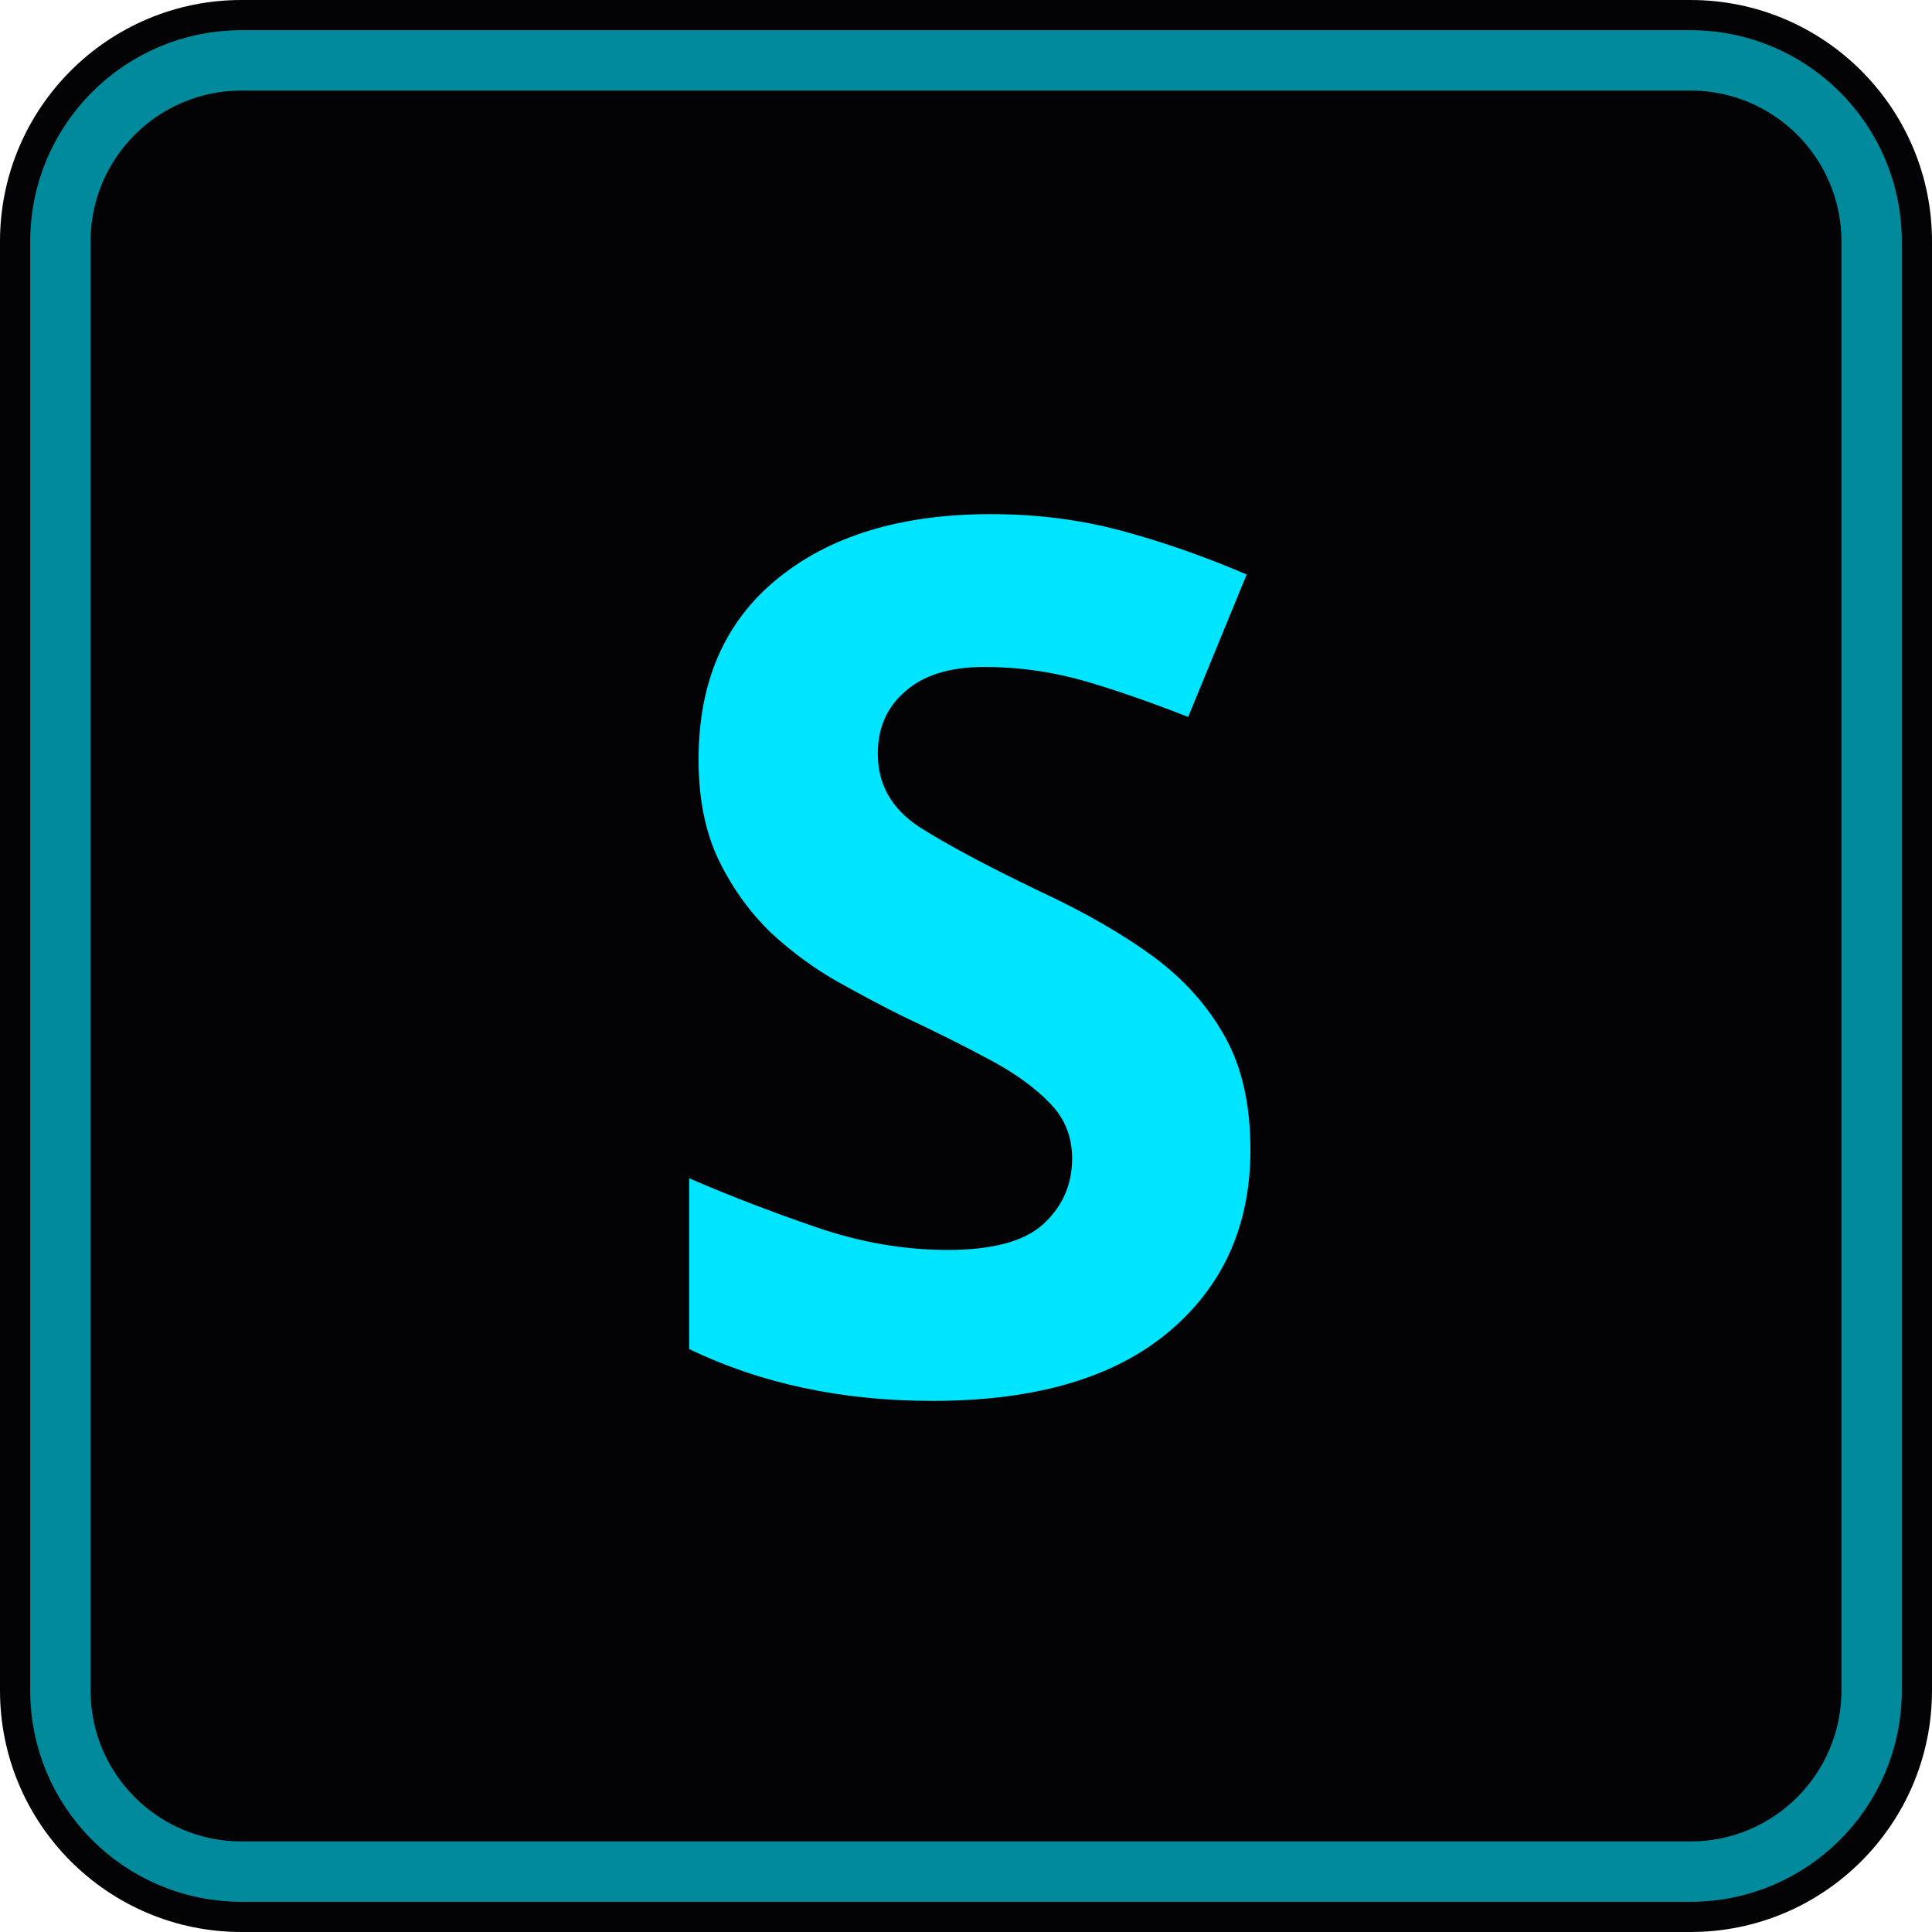
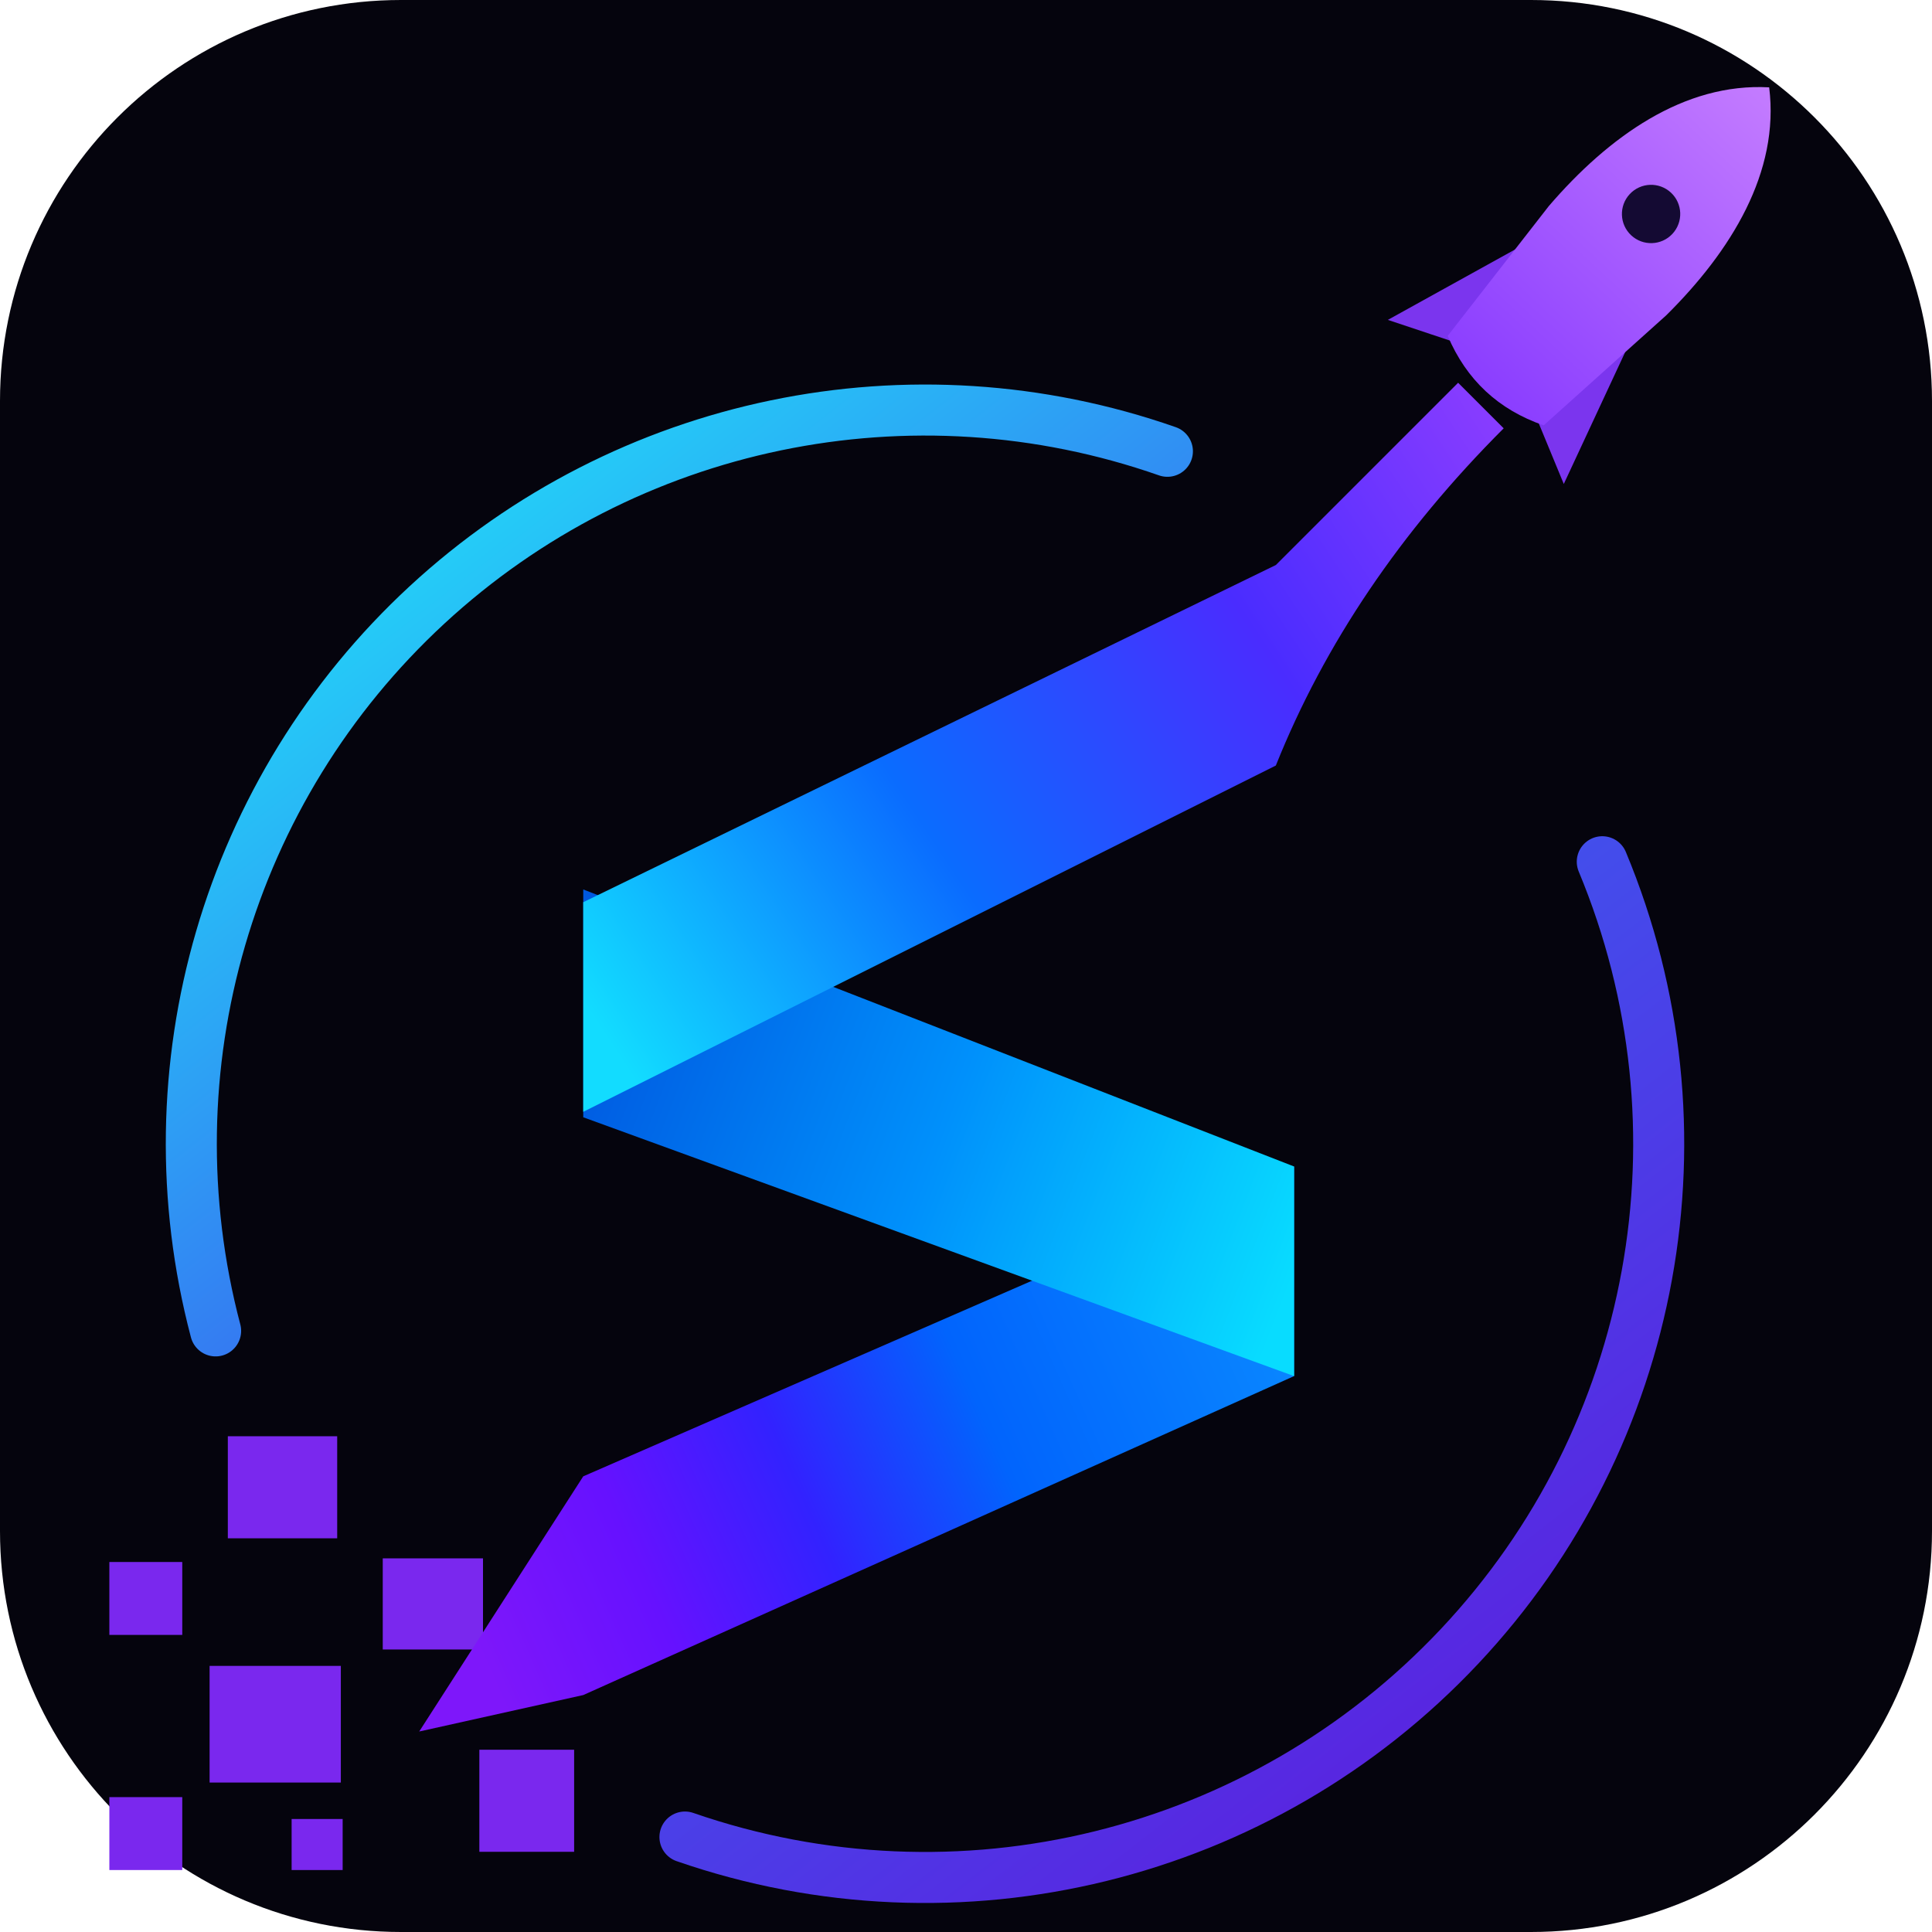
- <svg xmlns="http://www.w3.org/2000/svg" viewBox="0 0 32 32">
-   <rect width="32" height="32" rx="4" fill="#030305" />
-   <rect x="1" y="1" width="30" height="30" rx="3" fill="none" stroke="#00e5ff" stroke-width="1" opacity="0.6" />
-   <text x="16" y="23" text-anchor="middle" font-family="sans-serif" font-weight="800" font-size="20" fill="#00e5ff">S</text>
+ <svg xmlns="http://www.w3.org/2000/svg" viewBox="4 38 106 106">
+   <defs>
+     <linearGradient id="fRing" x1="22" y1="68" x2="78" y2="140" gradientUnits="userSpaceOnUse">
+       <stop offset="0" stop-color="#22d8f8" />
+       <stop offset=".45" stop-color="#3a5ff0" />
+       <stop offset="1" stop-color="#5a22e0" />
+     </linearGradient>
+     <linearGradient id="fTop" x1="36" y1="93" x2="86" y2="60" gradientUnits="userSpaceOnUse">
+       <stop offset="0" stop-color="#12dcff" />
+       <stop offset=".35" stop-color="#0a6cff" />
+       <stop offset=".7" stop-color="#4a2cff" />
+       <stop offset="1" stop-color="#8a3dff" />
+     </linearGradient>
+     <linearGradient id="fMid" x1="36" y1="93" x2="75" y2="108" gradientUnits="userSpaceOnUse">
+       <stop offset="0" stop-color="#0058e0" />
+       <stop offset=".5" stop-color="#0090fb" />
+       <stop offset="1" stop-color="#08dcff" />
+     </linearGradient>
+     <linearGradient id="fBot" x1="75" y1="108" x2="30" y2="128" gradientUnits="userSpaceOnUse">
+       <stop offset="0" stop-color="#0a8aff" />
+       <stop offset=".38" stop-color="#0164fd" />
+       <stop offset=".6" stop-color="#3222ff" />
+       <stop offset=".8" stop-color="#6611ff" />
+       <stop offset="1" stop-color="#7e17fa" />
+     </linearGradient>
+     <linearGradient id="fRkt" x1="0" y1="10" x2="0" y2="-13" gradientUnits="userSpaceOnUse">
+       <stop offset="0" stop-color="#8a3dff" />
+       <stop offset="1" stop-color="#c47cff" />
+     </linearGradient>
+   </defs>
+   <rect x="4" y="38" width="106" height="106" rx="22" fill="#05040d" />
+   <g fill="none" stroke="url(#fRing)" stroke-width="2.8" stroke-linecap="round">
+     <path d="M 91.91,85.28 A 40.25 40.25 0 0 1 41.58,138.79" />
+     <path d="M 15.83,111.02 A 40.25 40.25 0 0 1 68.05,62.76" />
+   </g>
+   <g fill="#7a28ee">
+     <rect x="16.5" y="116.8" width="6" height="5.6" />
+     <rect x="10" y="123.7" width="4" height="4" />
+     <rect x="25" y="123.5" width="5.5" height="5" />
+     <rect x="15.5" y="129.4" width="7.2" height="6.4" />
+     <rect x="10" y="136.6" width="4" height="4" />
+     <rect x="20" y="137.8" width="2.8" height="2.8" />
+     <rect x="30.3" y="134" width="5.2" height="5.6" />
+   </g>
+   <path d="M 75,102 L 75,113.5 L 36,131 L 27,133 L 36,119 Z" fill="url(#fBot)" />
+   <path d="M 36,86.8 L 75,102 L 75,113.5 L 36,99.3 Z" fill="url(#fMid)" />
+   <path d="M 36,87.5 L 74,69 L 84,59 L 86.5,61.5 Q 78,70 74,80 L 36,99 Z" fill="url(#fTop)" />
+   <g transform="translate(92.2,52.3) rotate(43)">
+     <path d="M -3.8,2 L -6.6,10.6 L -3.1,9 Z M 3.8,2 L 6.6,10.6 L 3.1,9 Z" fill="#7b35ee" />
+     <path d="M 0,-13 C 3.6,-10 4.6,-5 4.4,0 L 3.6,9 Q 0,10.6 -3.6,9 L -4.4,0 C -4.6,-5 -3.6,-10 0,-13 Z" fill="url(#fRkt)" />
+     <circle cx="0" cy="-3.5" r="1.6" fill="#140a33" />
+   </g>
</svg>
